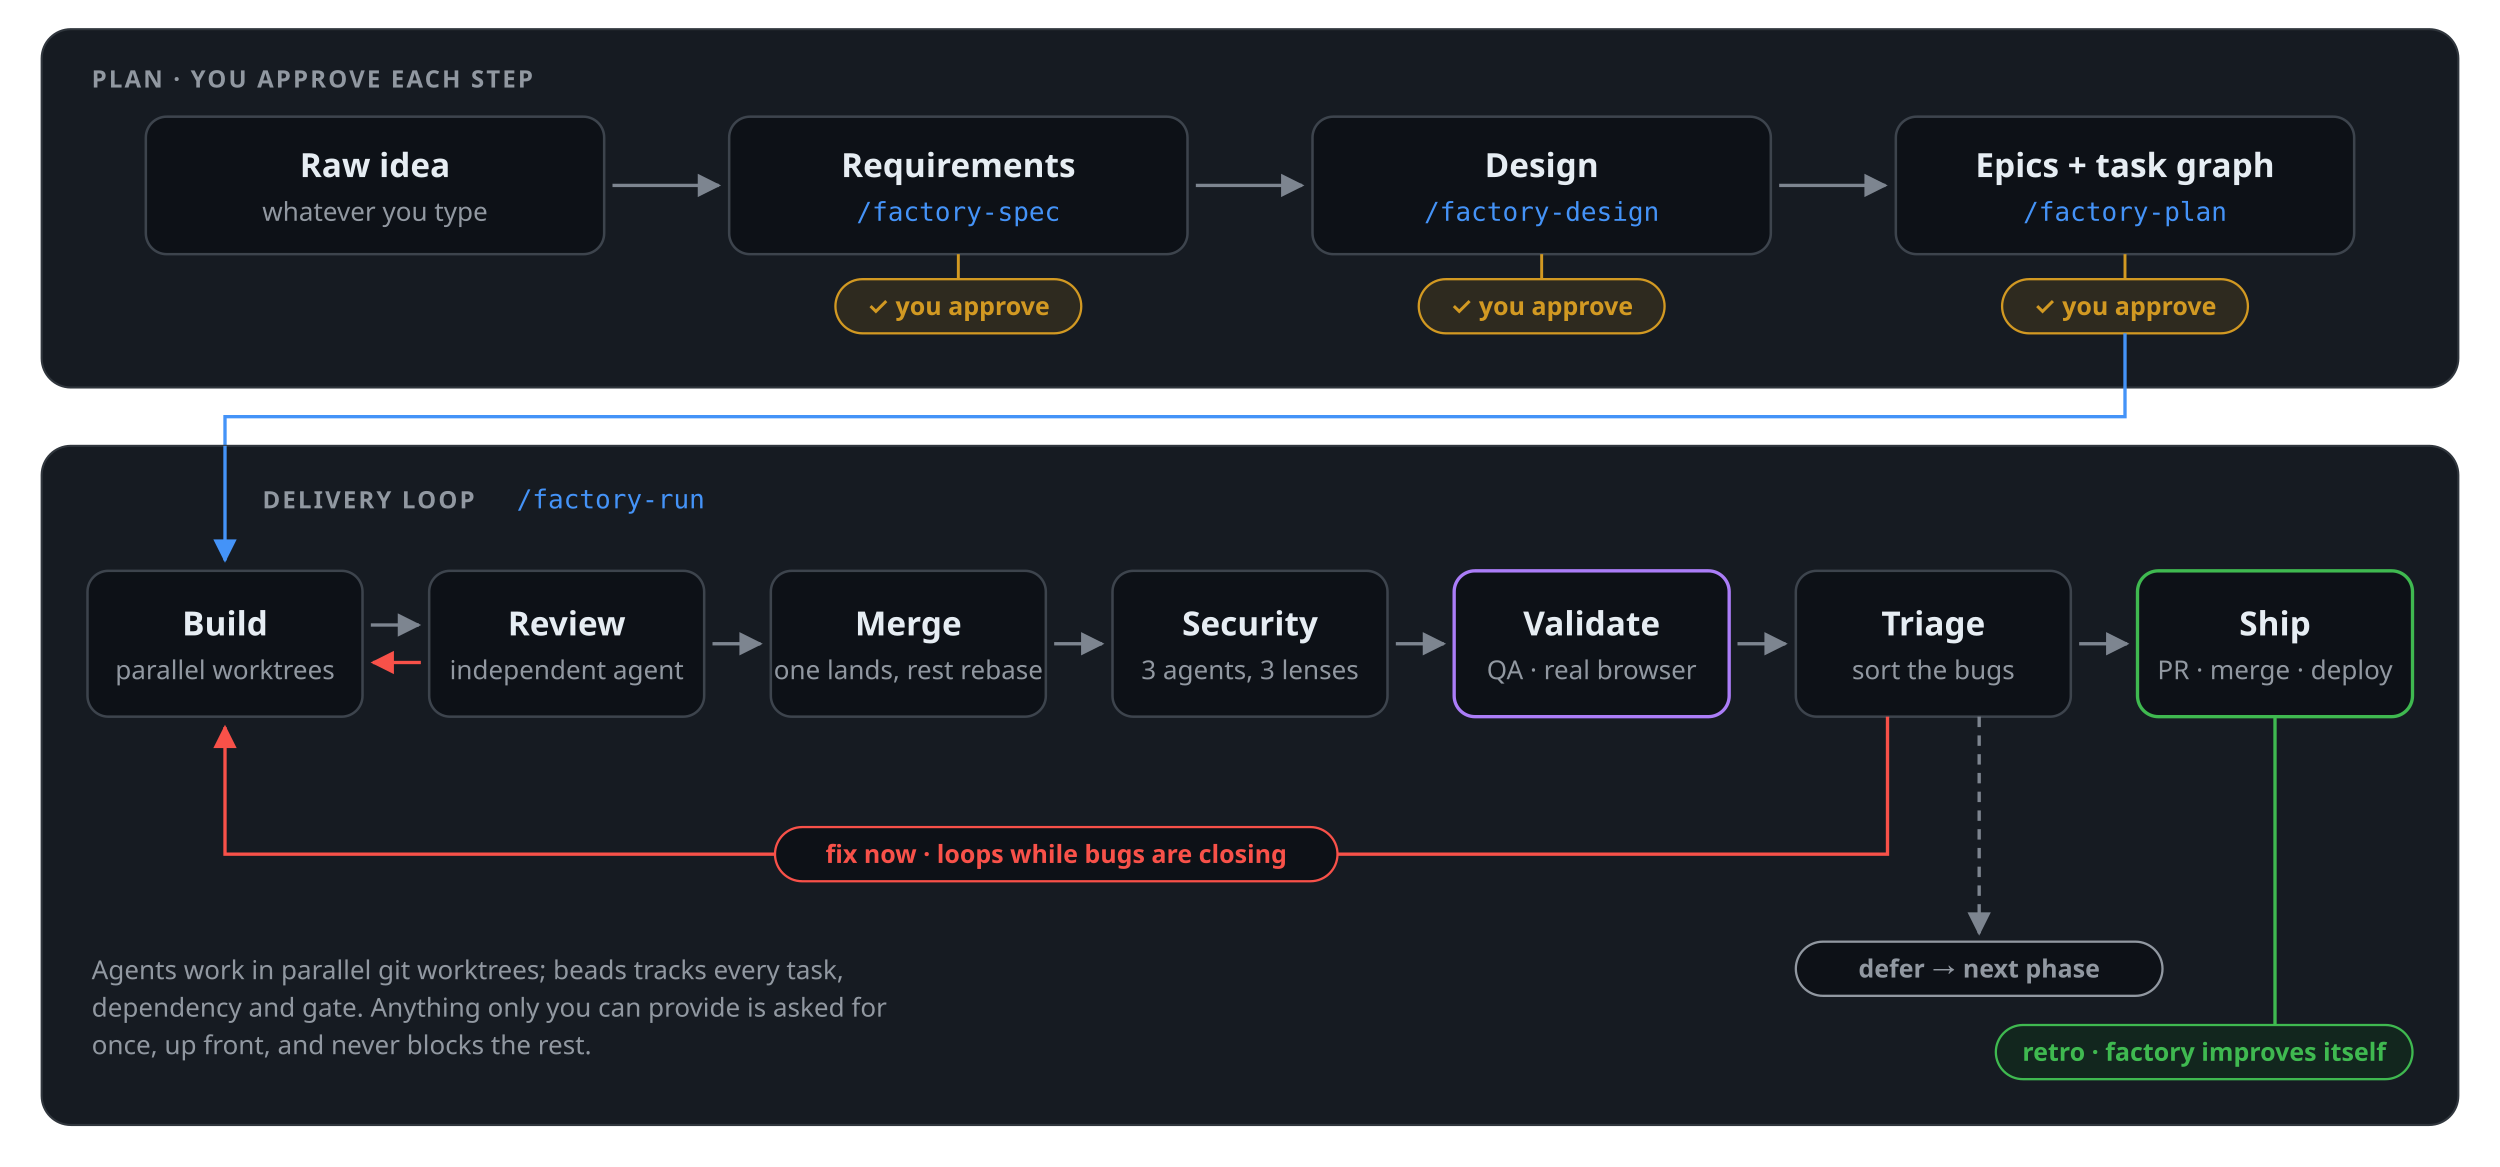
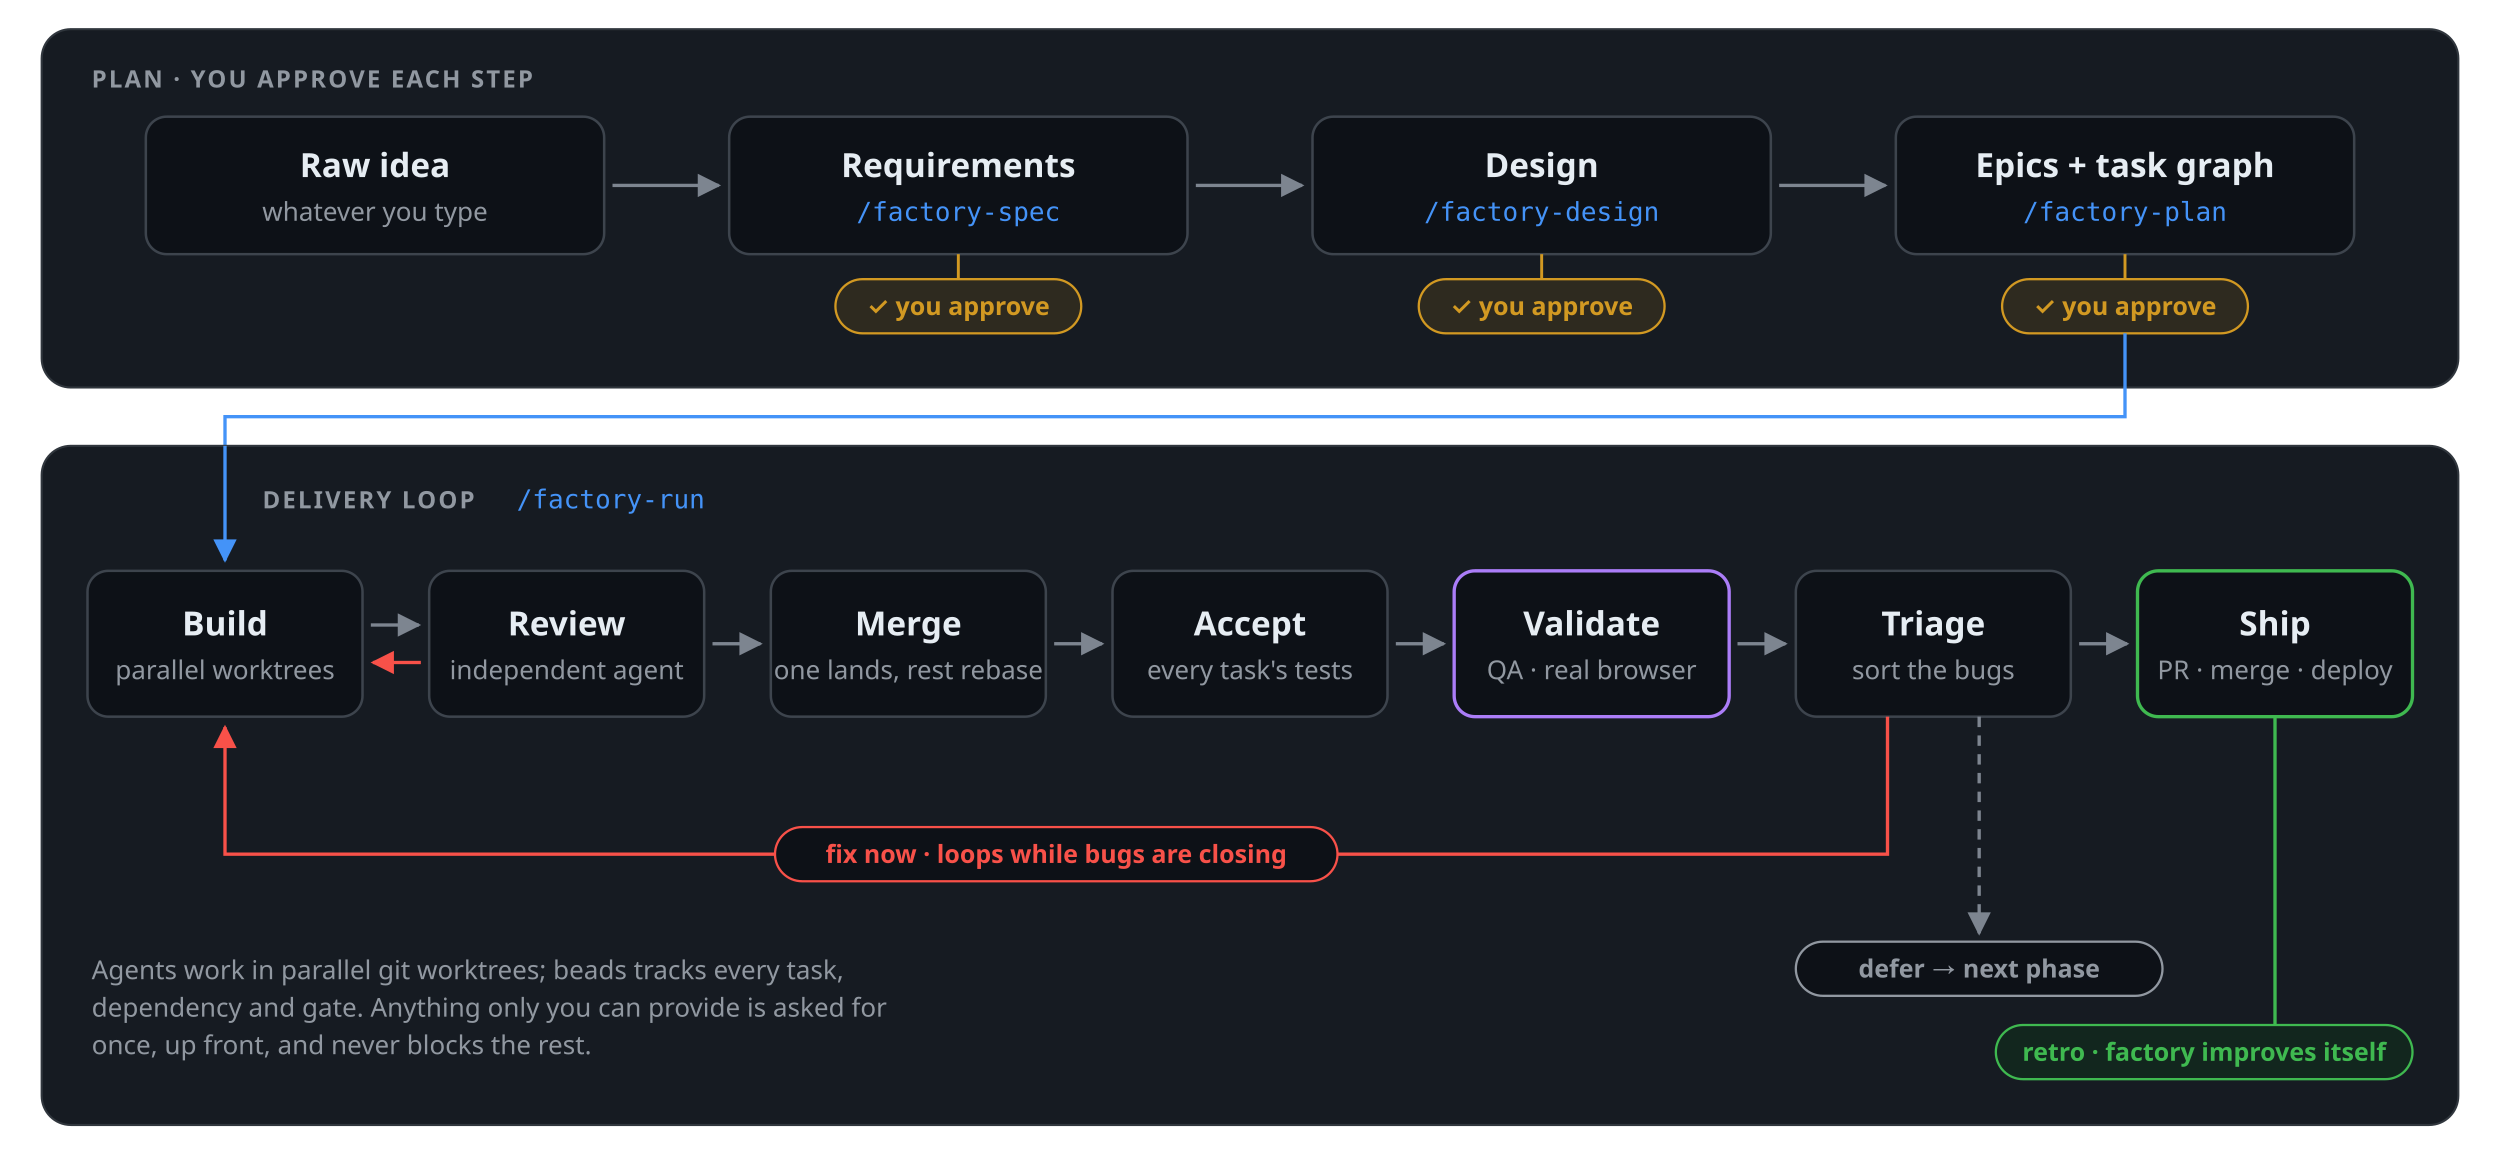
- <svg xmlns="http://www.w3.org/2000/svg" viewBox="0 0 1200 560" width="1200" height="560" role="img" aria-label="Koujou pipeline: raw idea, requirements, design and plan with your approval at each step; then a delivery loop of build, review, merge queue, security review, validate and triage that repeats until shipped by pull request, followed by a retro.">
+ <svg xmlns="http://www.w3.org/2000/svg" viewBox="0 0 1200 560" width="1200" height="560" role="img" aria-label="Koujou pipeline: raw idea, requirements, design and plan with your approval at each step; then a delivery loop of build, review, merge queue, acceptance tests, validate and triage that repeats until shipped by pull request, followed by a retro.">
  <defs>
    <marker id="ah" viewBox="0 0 10 10" refX="9" refY="5" markerWidth="7" markerHeight="7" orient="auto-start-reverse">
      <path d="M0 0L10 5L0 10z" fill="#7d8590" />
    </marker>
    <marker id="ahb" viewBox="0 0 10 10" refX="9" refY="5" markerWidth="7" markerHeight="7" orient="auto-start-reverse">
      <path d="M0 0L10 5L0 10z" fill="#4493f8" />
    </marker>
    <marker id="ahr" viewBox="0 0 10 10" refX="9" refY="5" markerWidth="7" markerHeight="7" orient="auto-start-reverse">
      <path d="M0 0L10 5L0 10z" fill="#f85149" />
    </marker>
  </defs>
  <style>
text{font-family:-apple-system,BlinkMacSystemFont,"Segoe UI","Noto Sans",Helvetica,Arial,sans-serif}
.t{font-size:16px;font-weight:600;fill:#e6edf3}
.s{font-size:12.5px;fill:#9198a1}
.m{font-size:12.5px;font-family:ui-monospace,SFMono-Regular,Menlo,Consolas,monospace;fill:#4493f8}
.h{font-size:11.5px;font-weight:700;letter-spacing:.09em;fill:#9198a1}
.p{font-size:12px;font-weight:600}
</style>
  <rect x="20" y="14" width="1160" height="172" rx="14" fill="#161b22" stroke="#30363d" />
  <text class="h" x="44" y="42">PLAN · YOU APPROVE EACH STEP</text>
  <rect x="70" y="56" width="220" height="66" rx="10" fill="#0d1117" stroke="#3d444d" stroke-width="1.2" />
  <text class="t" x="180.0" y="85.0" text-anchor="middle">Raw idea</text>
  <text class="s" x="180.0" y="106.0" text-anchor="middle">whatever you type</text>
  <rect x="350" y="56" width="220" height="66" rx="10" fill="#0d1117" stroke="#3d444d" stroke-width="1.2" />
  <text class="t" x="460.0" y="85.0" text-anchor="middle">Requirements</text>
  <text class="m" x="460.0" y="106.0" text-anchor="middle">/factory-spec</text>
  <rect x="630" y="56" width="220" height="66" rx="10" fill="#0d1117" stroke="#3d444d" stroke-width="1.2" />
  <text class="t" x="740.0" y="85.0" text-anchor="middle">Design</text>
  <text class="m" x="740.0" y="106.0" text-anchor="middle">/factory-design</text>
  <rect x="910" y="56" width="220" height="66" rx="10" fill="#0d1117" stroke="#3d444d" stroke-width="1.2" />
  <text class="t" x="1020.0" y="85.0" text-anchor="middle">Epics + task graph</text>
  <text class="m" x="1020.0" y="106.0" text-anchor="middle">/factory-plan</text>
  <path d="M294 89.0H345" fill="none" stroke="#7d8590" stroke-width="1.6" marker-end="url(#ah)" />
  <path d="M574 89.0H625" fill="none" stroke="#7d8590" stroke-width="1.6" marker-end="url(#ah)" />
  <path d="M854 89.0H905" fill="none" stroke="#7d8590" stroke-width="1.6" marker-end="url(#ah)" />
  <path d="M460.0 122V134" stroke="#d29922" stroke-width="1.4" />
  <rect x="401.0" y="134" width="118" height="26" rx="13.0" fill="#2e2a1f" stroke="#d29922" stroke-width="1.1" />
  <text class="p" x="460.0" y="151.2" text-anchor="middle" fill="#d29922">✓ you approve</text>
  <path d="M740.0 122V134" stroke="#d29922" stroke-width="1.4" />
  <rect x="681.0" y="134" width="118" height="26" rx="13.0" fill="#2e2a1f" stroke="#d29922" stroke-width="1.1" />
  <text class="p" x="740.0" y="151.2" text-anchor="middle" fill="#d29922">✓ you approve</text>
  <path d="M1020.0 122V134" stroke="#d29922" stroke-width="1.4" />
  <rect x="961.0" y="134" width="118" height="26" rx="13.0" fill="#2e2a1f" stroke="#d29922" stroke-width="1.1" />
  <text class="p" x="1020.0" y="151.2" text-anchor="middle" fill="#d29922">✓ you approve</text>
  <path d="M1020.0 160V200H108.0V269" fill="none" stroke="#4493f8" stroke-width="1.6" marker-end="url(#ahb)" />
  <rect x="20" y="214" width="1160" height="326" rx="14" fill="#161b22" stroke="#30363d" />
  <path d="M108.0 214V269" fill="none" stroke="#4493f8" stroke-width="1.6" marker-end="url(#ahb)" />
  <text class="h" x="126.0" y="244">DELIVERY LOOP</text>
  <text class="m" x="248.0" y="244">/factory-run</text>
  <rect x="42" y="274" width="132" height="70" rx="10" fill="#0d1117" stroke="#3d444d" stroke-width="1.2" />
  <text class="t" x="108.0" y="305.0" text-anchor="middle">Build</text>
  <text class="s" x="108.0" y="326.0" text-anchor="middle">parallel worktrees</text>
  <rect x="206" y="274" width="132" height="70" rx="10" fill="#0d1117" stroke="#3d444d" stroke-width="1.2" />
  <text class="t" x="272.0" y="305.0" text-anchor="middle">Review</text>
  <text class="s" x="272.0" y="326.0" text-anchor="middle">independent agent</text>
  <rect x="370" y="274" width="132" height="70" rx="10" fill="#0d1117" stroke="#3d444d" stroke-width="1.2" />
  <text class="t" x="436.0" y="305.0" text-anchor="middle">Merge</text>
  <text class="s" x="436.0" y="326.0" text-anchor="middle">one lands, rest rebase</text>
  <rect x="534" y="274" width="132" height="70" rx="10" fill="#0d1117" stroke="#3d444d" stroke-width="1.2" />
-   <text class="t" x="600.0" y="305.0" text-anchor="middle">Security</text>
-   <text class="s" x="600.0" y="326.0" text-anchor="middle">3 agents, 3 lenses</text>
+   <text class="t" x="600.0" y="305.0" text-anchor="middle">Accept</text>
+   <text class="s" x="600.0" y="326.0" text-anchor="middle">every task's tests</text>
  <rect x="698" y="274" width="132" height="70" rx="10" fill="#0d1117" stroke="#ab7df8" stroke-width="1.6" />
  <text class="t" x="764.0" y="305.0" text-anchor="middle">Validate</text>
  <text class="s" x="764.0" y="326.0" text-anchor="middle">QA · real browser</text>
  <rect x="862" y="274" width="132" height="70" rx="10" fill="#0d1117" stroke="#3d444d" stroke-width="1.2" />
  <text class="t" x="928.0" y="305.0" text-anchor="middle">Triage</text>
  <text class="s" x="928.0" y="326.0" text-anchor="middle">sort the bugs</text>
  <rect x="1026" y="274" width="132" height="70" rx="10" fill="#0d1117" stroke="#3fb950" stroke-width="1.6" />
  <text class="t" x="1092.0" y="305.0" text-anchor="middle">Ship</text>
  <text class="s" x="1092.0" y="326.0" text-anchor="middle">PR · merge · deploy</text>
  <path d="M178 300.0H201" fill="none" stroke="#7d8590" stroke-width="1.6" marker-end="url(#ah)" />
  <path d="M202 318.0H179" fill="none" stroke="#f85149" stroke-width="1.6" marker-end="url(#ahr)" />
  <path d="M342 309.0H365" fill="none" stroke="#7d8590" stroke-width="1.6" marker-end="url(#ah)" />
  <path d="M506 309.0H529" fill="none" stroke="#7d8590" stroke-width="1.6" marker-end="url(#ah)" />
  <path d="M670 309.0H693" fill="none" stroke="#7d8590" stroke-width="1.6" marker-end="url(#ah)" />
  <path d="M834 309.0H857" fill="none" stroke="#7d8590" stroke-width="1.6" marker-end="url(#ah)" />
  <path d="M998 309.0H1021" fill="none" stroke="#7d8590" stroke-width="1.6" marker-end="url(#ah)" />
  <path d="M906.0 344V410H108.0V349" fill="none" stroke="#f85149" stroke-width="1.6" marker-end="url(#ahr)" />
  <rect x="372.0" y="397" width="270" height="26" rx="13.0" fill="#0d1117" stroke="#f85149" stroke-width="1.1" />
  <text class="p" x="507.0" y="414.2" text-anchor="middle" fill="#f85149">fix now · loops while bugs are closing</text>
  <path d="M950.0 344V448" fill="none" stroke="#7d8590" stroke-width="1.6" stroke-dasharray="5 4" marker-end="url(#ah)" />
  <rect x="862.0" y="452" width="176" height="26" rx="13.0" fill="#0d1117" stroke="#9198a1" stroke-width="1.1" />
  <text class="p" x="950.0" y="469.2" text-anchor="middle" fill="#9198a1">defer → next phase</text>
  <path d="M1092.0 344V492" fill="none" stroke="#3fb950" stroke-width="1.6" />
  <rect x="958.0" y="492" width="200" height="26" rx="13.0" fill="#12261e" stroke="#3fb950" stroke-width="1.1" />
  <text class="p" x="1058.0" y="509.2" text-anchor="middle" fill="#3fb950">retro · factory improves itself</text>
  <text class="s" x="44" y="470">Agents work in parallel git worktrees; beads tracks every task,</text>
  <text class="s" x="44" y="488">dependency and gate. Anything only you can provide is asked for</text>
  <text class="s" x="44" y="506">once, up front, and never blocks the rest.</text>
</svg>
